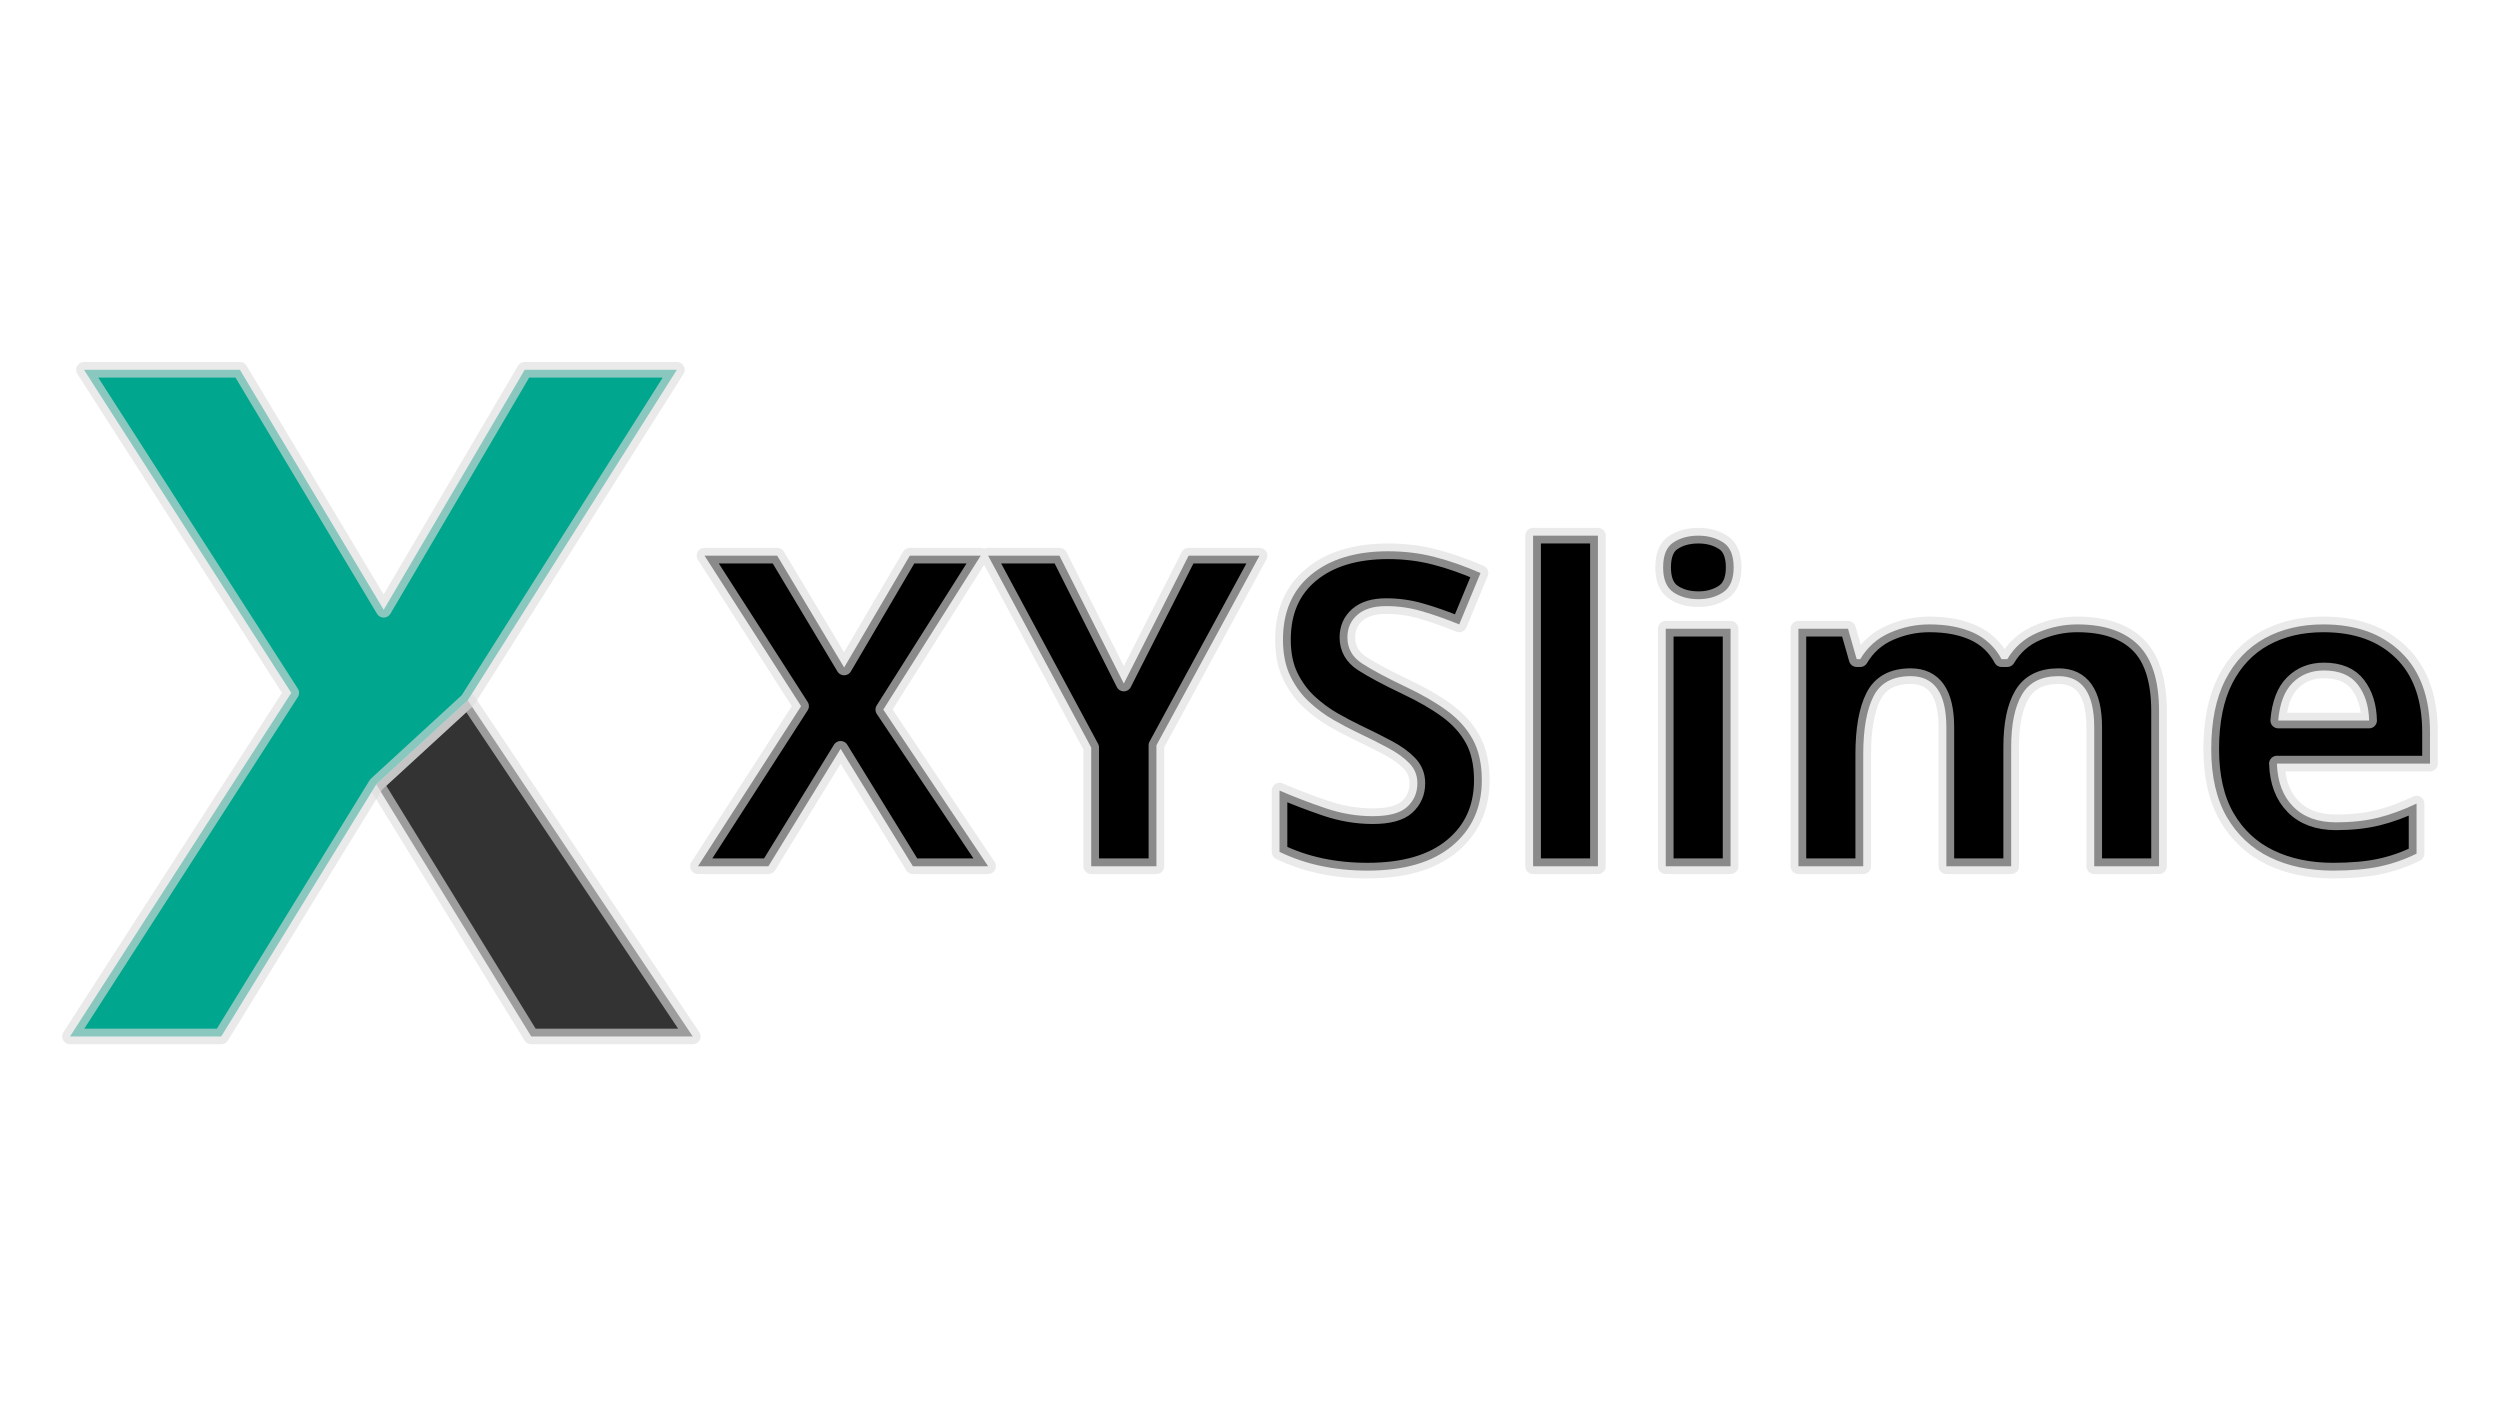
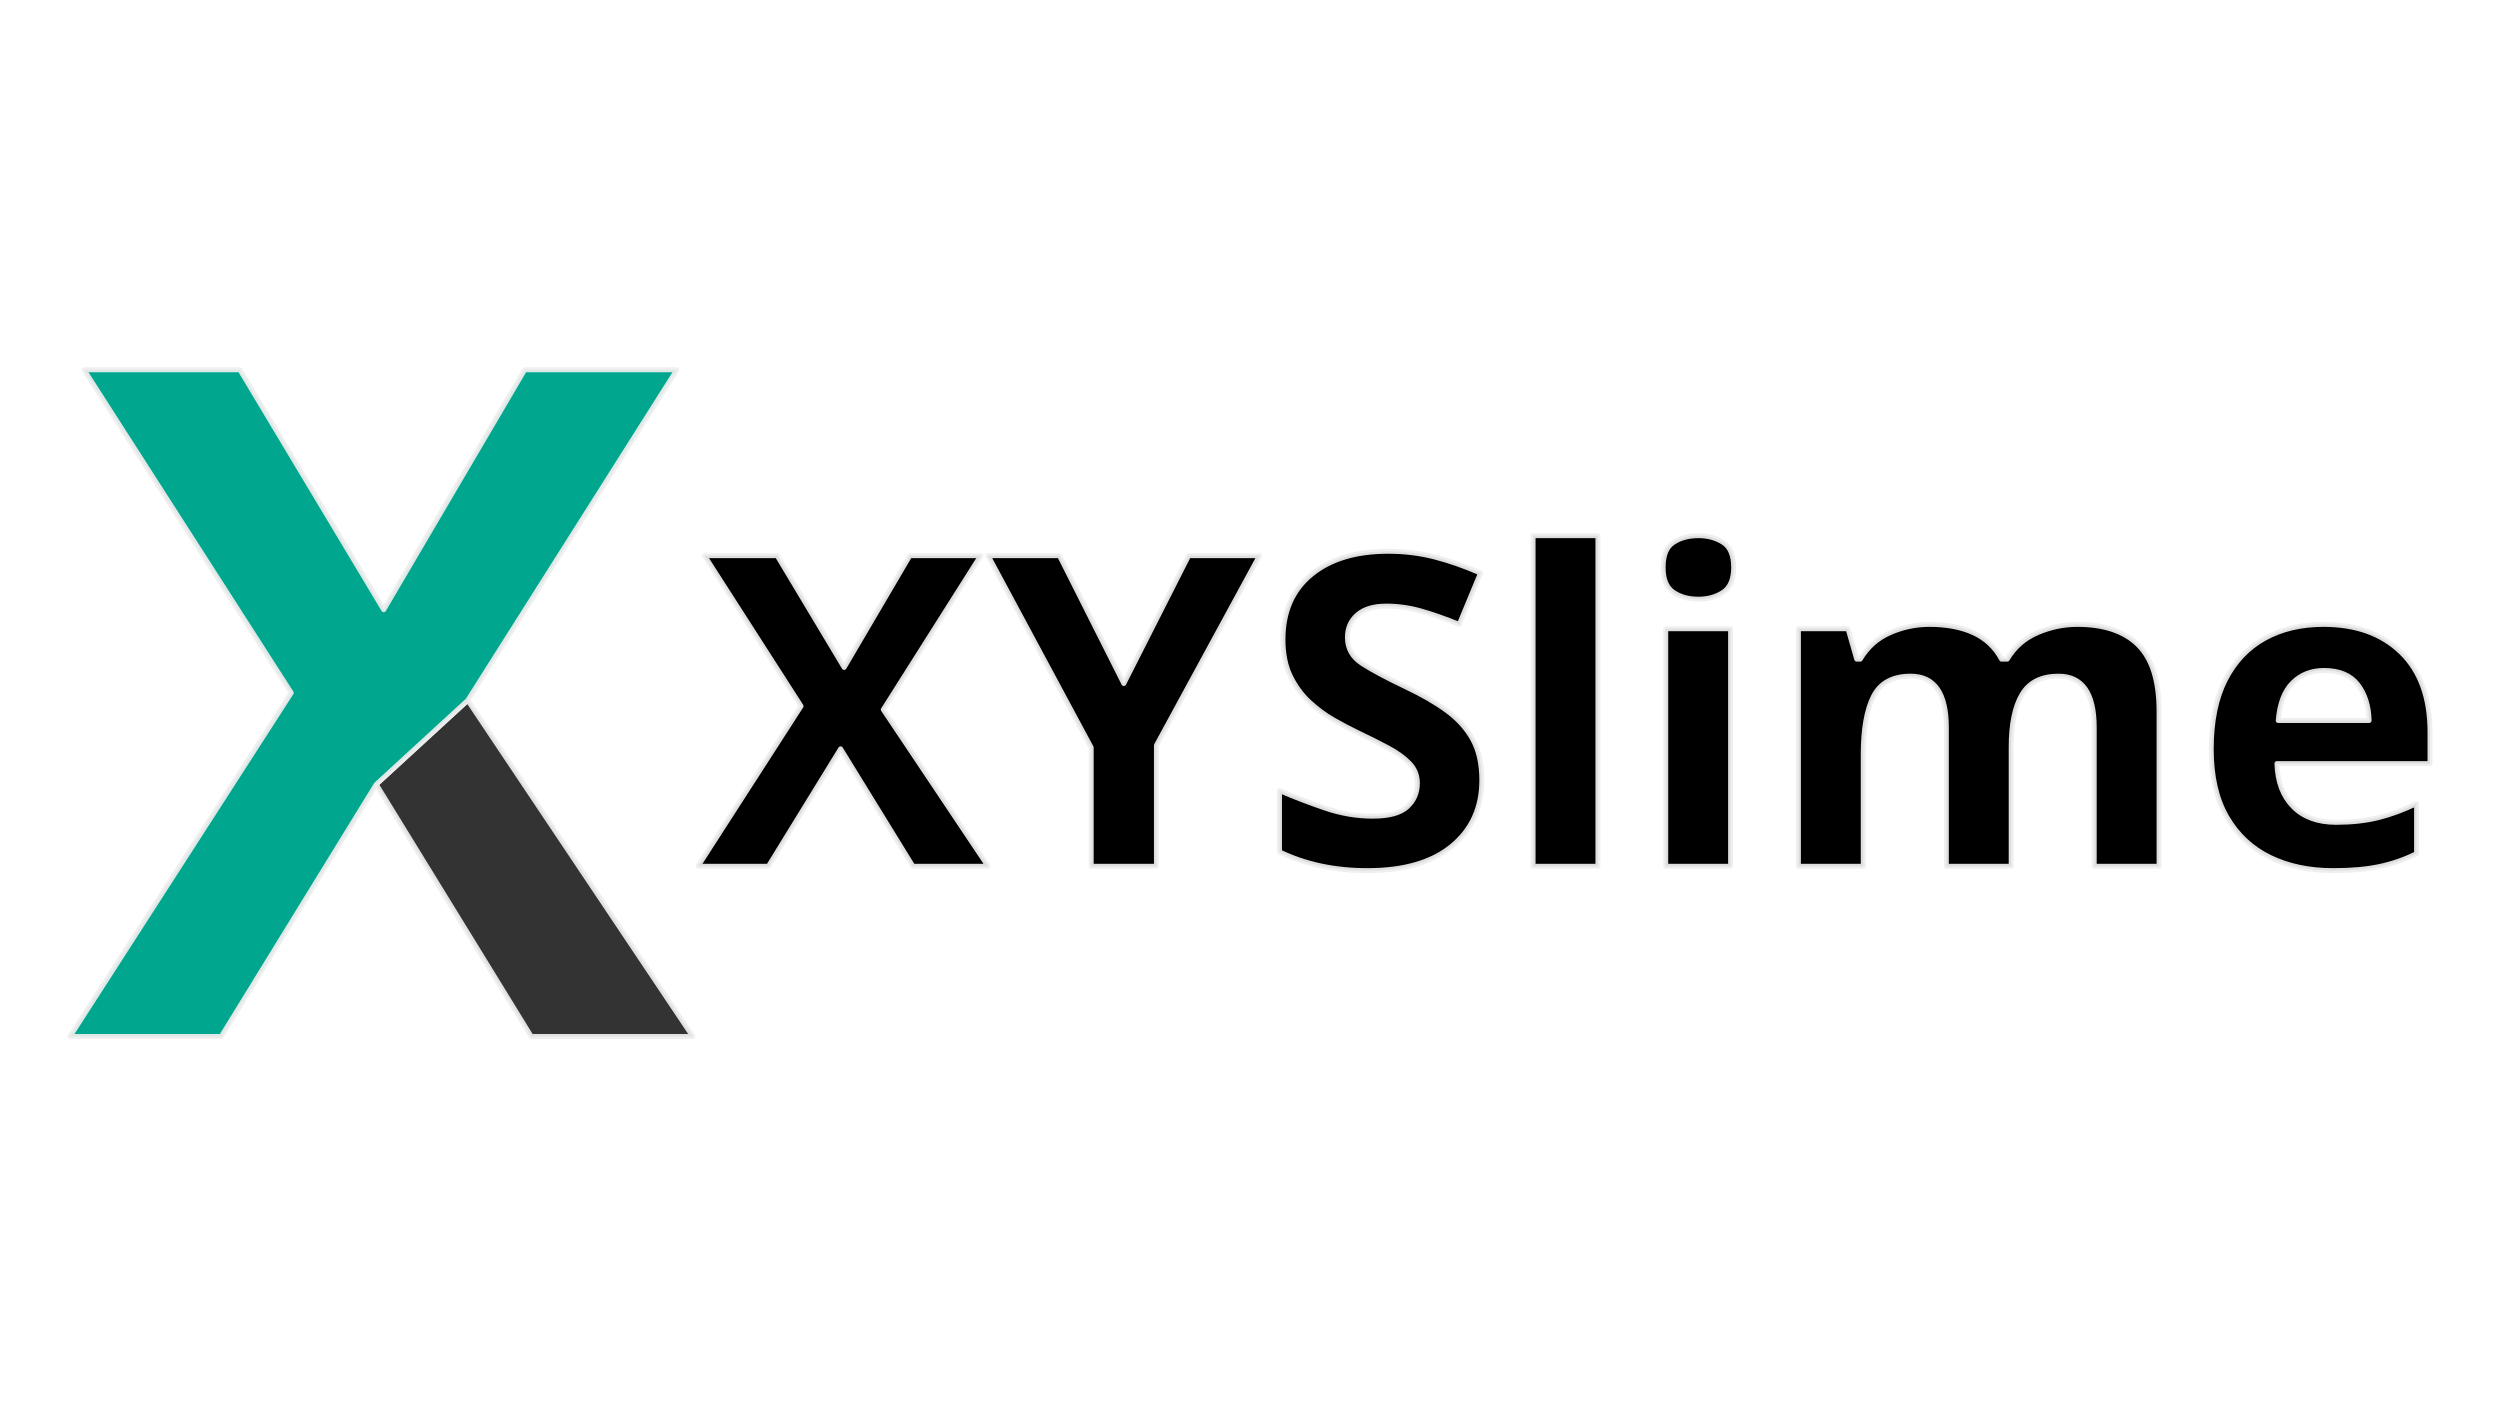
<svg xmlns="http://www.w3.org/2000/svg" xmlns:xlink="http://www.w3.org/1999/xlink" width="1920" height="1080" viewBox="0 0 508 285.75" version="1.1" id="svg12" xml:space="preserve">
  <defs id="defs9">
+     <linearGradient id="linearGradient5637">
+       <stop style="stop-color:#dddddd;stop-opacity:1;" offset="0" id="stop5635" />
+     </linearGradient>
    <linearGradient id="linearGradient2182">
      <stop style="stop-color:#dddddd;stop-opacity:1;" offset="0" id="stop2178" />
      <stop style="stop-color:#dddddd;stop-opacity:0;" offset="1" id="stop2180" />
    </linearGradient>
    <linearGradient xlink:href="#linearGradient2182" id="linearGradient2184" x1="-7.89" y1="257.411" x2="479.029" y2="257.411" gradientUnits="userSpaceOnUse" />
+     <linearGradient xlink:href="#linearGradient5637" id="linearGradient5639" x1="-1.573" y1="257.411" x2="481.16" y2="257.411" gradientUnits="userSpaceOnUse" />
  </defs>
  <g id="layer1">
-     <g id="avatar" transform="translate(14.20627,-114.5356)" style="mix-blend-mode:normal;stroke:#dddddd;stroke-width:3.175;stroke-linecap:round;stroke-linejoin:round;stroke-dasharray:none;stroke-opacity:0.624;paint-order:normal">
-       <g id="g448-3" transform="matrix(0.9999962,0,0,1,-4.443946,189.6773)" style="stroke:#dddddd;stroke-width:3.175;stroke-linecap:round;stroke-linejoin:round;stroke-dasharray:none;stroke-opacity:0.624">
-         <g aria-label="X" id="X-5" style="font-weight:bold;font-size:189.729px;font-family:'Noto Sans';-inkscape-font-specification:'Noto Sans, Bold';display:inline;fill:#333333;stroke:#dddddd;stroke-width:3.175;stroke-linecap:round;stroke-linejoin:round;stroke-dasharray:none;stroke-opacity:0.624" transform="matrix(1.00004,0,0,1.00004,-0.00667351,-0.00541511)">
-           <path d="M 131.009,135.466 H 98.188 L 66.694,84.242 85.286,67.167 Z" id="path1076-6" style="stroke:#dddddd;stroke-width:3.175;stroke-linecap:round;stroke-linejoin:round;stroke-dasharray:none;stroke-opacity:0.624" />
+     <g id="avatar" transform="translate(14.20627,-114.5356)" style="mix-blend-mode:normal;paint-order:normal;stroke:#eeeeee;stroke-opacity:0.933;stroke-width:1;stroke-dasharray:none;stroke-linejoin:round;stroke-linecap:round">
+       <g id="g448-3" transform="matrix(0.9999962,0,0,1,-4.443946,189.6773)" style="stroke:#eeeeee;stroke-opacity:0.933;stroke-width:1;stroke-dasharray:none;stroke-linejoin:round;stroke-linecap:round">
+         <g aria-label="X" id="X-5" style="font-weight:bold;font-size:189.729px;font-family:'Noto Sans';-inkscape-font-specification:'Noto Sans, Bold';display:inline;fill:#333333;stroke:#eeeeee;stroke-opacity:0.933;stroke-width:1;stroke-dasharray:none;stroke-linejoin:round;stroke-linecap:round" transform="matrix(1.00004,0,0,1.00004,-0.00667351,-0.00541511)">
+           <path d="M 131.009,135.466 H 98.188 L 66.694,84.242 85.286,67.167 Z" id="path1076-6" style="stroke:#eeeeee;stroke-opacity:0.933;stroke-width:1;stroke-dasharray:none;stroke-linejoin:round;stroke-linecap:round" />
        </g>
-         <g aria-label="X" id="X-2-2" style="font-weight:bold;font-size:189.729px;font-family:'Noto Sans';-inkscape-font-specification:'Noto Sans, Bold';display:inline;fill:#333333;stroke:#dddddd;stroke-width:3.175;stroke-linecap:round;stroke-linejoin:round;stroke-dasharray:none;stroke-opacity:0.624">
-           <path d="M 66.69,84.24 35.195,135.467 H 4.459 L 49.424,65.646 7.305,7.4462891e-5 H 38.989 L 68.208,48.76 96.857,7.4462891e-5 H 127.783 L 85.283,67.164 Z" id="path1073-9" style="fill:#00a68d;fill-opacity:1;stroke:#dddddd;stroke-width:3.175;stroke-linecap:round;stroke-linejoin:round;stroke-dasharray:none;stroke-opacity:0.624" />
+         <g aria-label="X" id="X-2-2" style="font-weight:bold;font-size:189.729px;font-family:'Noto Sans';-inkscape-font-specification:'Noto Sans, Bold';display:inline;fill:#333333;stroke:#eeeeee;stroke-opacity:0.933;stroke-width:1;stroke-dasharray:none;stroke-linejoin:round;stroke-linecap:round">
+           <path d="M 66.69,84.24 35.195,135.467 H 4.459 L 49.424,65.646 7.305,7.4462891e-5 H 38.989 L 68.208,48.76 96.857,7.4462891e-5 H 127.783 L 85.283,67.164 Z" id="path1073-9" style="fill:#00a68d;fill-opacity:1;stroke:#eeeeee;stroke-opacity:0.933;stroke-width:1;stroke-dasharray:none;stroke-linejoin:round;stroke-linecap:round" />
        </g>
      </g>
-       <text xml:space="preserve" style="font-weight:bold;font-size:88.385px;font-family:'Noto Sans';-inkscape-font-specification:'Noto Sans, Bold';fill:#000000;fill-opacity:1;stroke:#dddddd;stroke-width:3.175;stroke-linecap:round;stroke-linejoin:round;stroke-dasharray:none;stroke-opacity:0.624;paint-order:normal" x="128.136" y="287.145" id="text346" transform="translate(-0.5143749,3.410617)">
-         <tspan id="tspan344" style="fill:#000000;fill-opacity:1;stroke:#dddddd;stroke-width:3.175;stroke-linecap:round;stroke-linejoin:round;stroke-dasharray:none;stroke-opacity:0.624;paint-order:normal" x="128.136" y="287.145">XYSlime</tspan>
+       <text xml:space="preserve" style="font-weight:bold;font-size:88.385px;font-family:'Noto Sans';-inkscape-font-specification:'Noto Sans, Bold';fill:#000000;fill-opacity:1;paint-order:normal;stroke:#eeeeee;stroke-opacity:0.933;stroke-width:1;stroke-dasharray:none;stroke-linejoin:round;stroke-linecap:round" x="128.136" y="287.145" id="text346" transform="translate(-0.5143749,3.410617)">
+         <tspan id="tspan344" style="fill:#000000;fill-opacity:1;paint-order:normal;stroke:#eeeeee;stroke-opacity:0.933;stroke-width:1;stroke-dasharray:none;stroke-linejoin:round;stroke-linecap:round" x="128.136" y="287.145">XYSlime</tspan>
      </text>
    </g>
  </g>
</svg>
